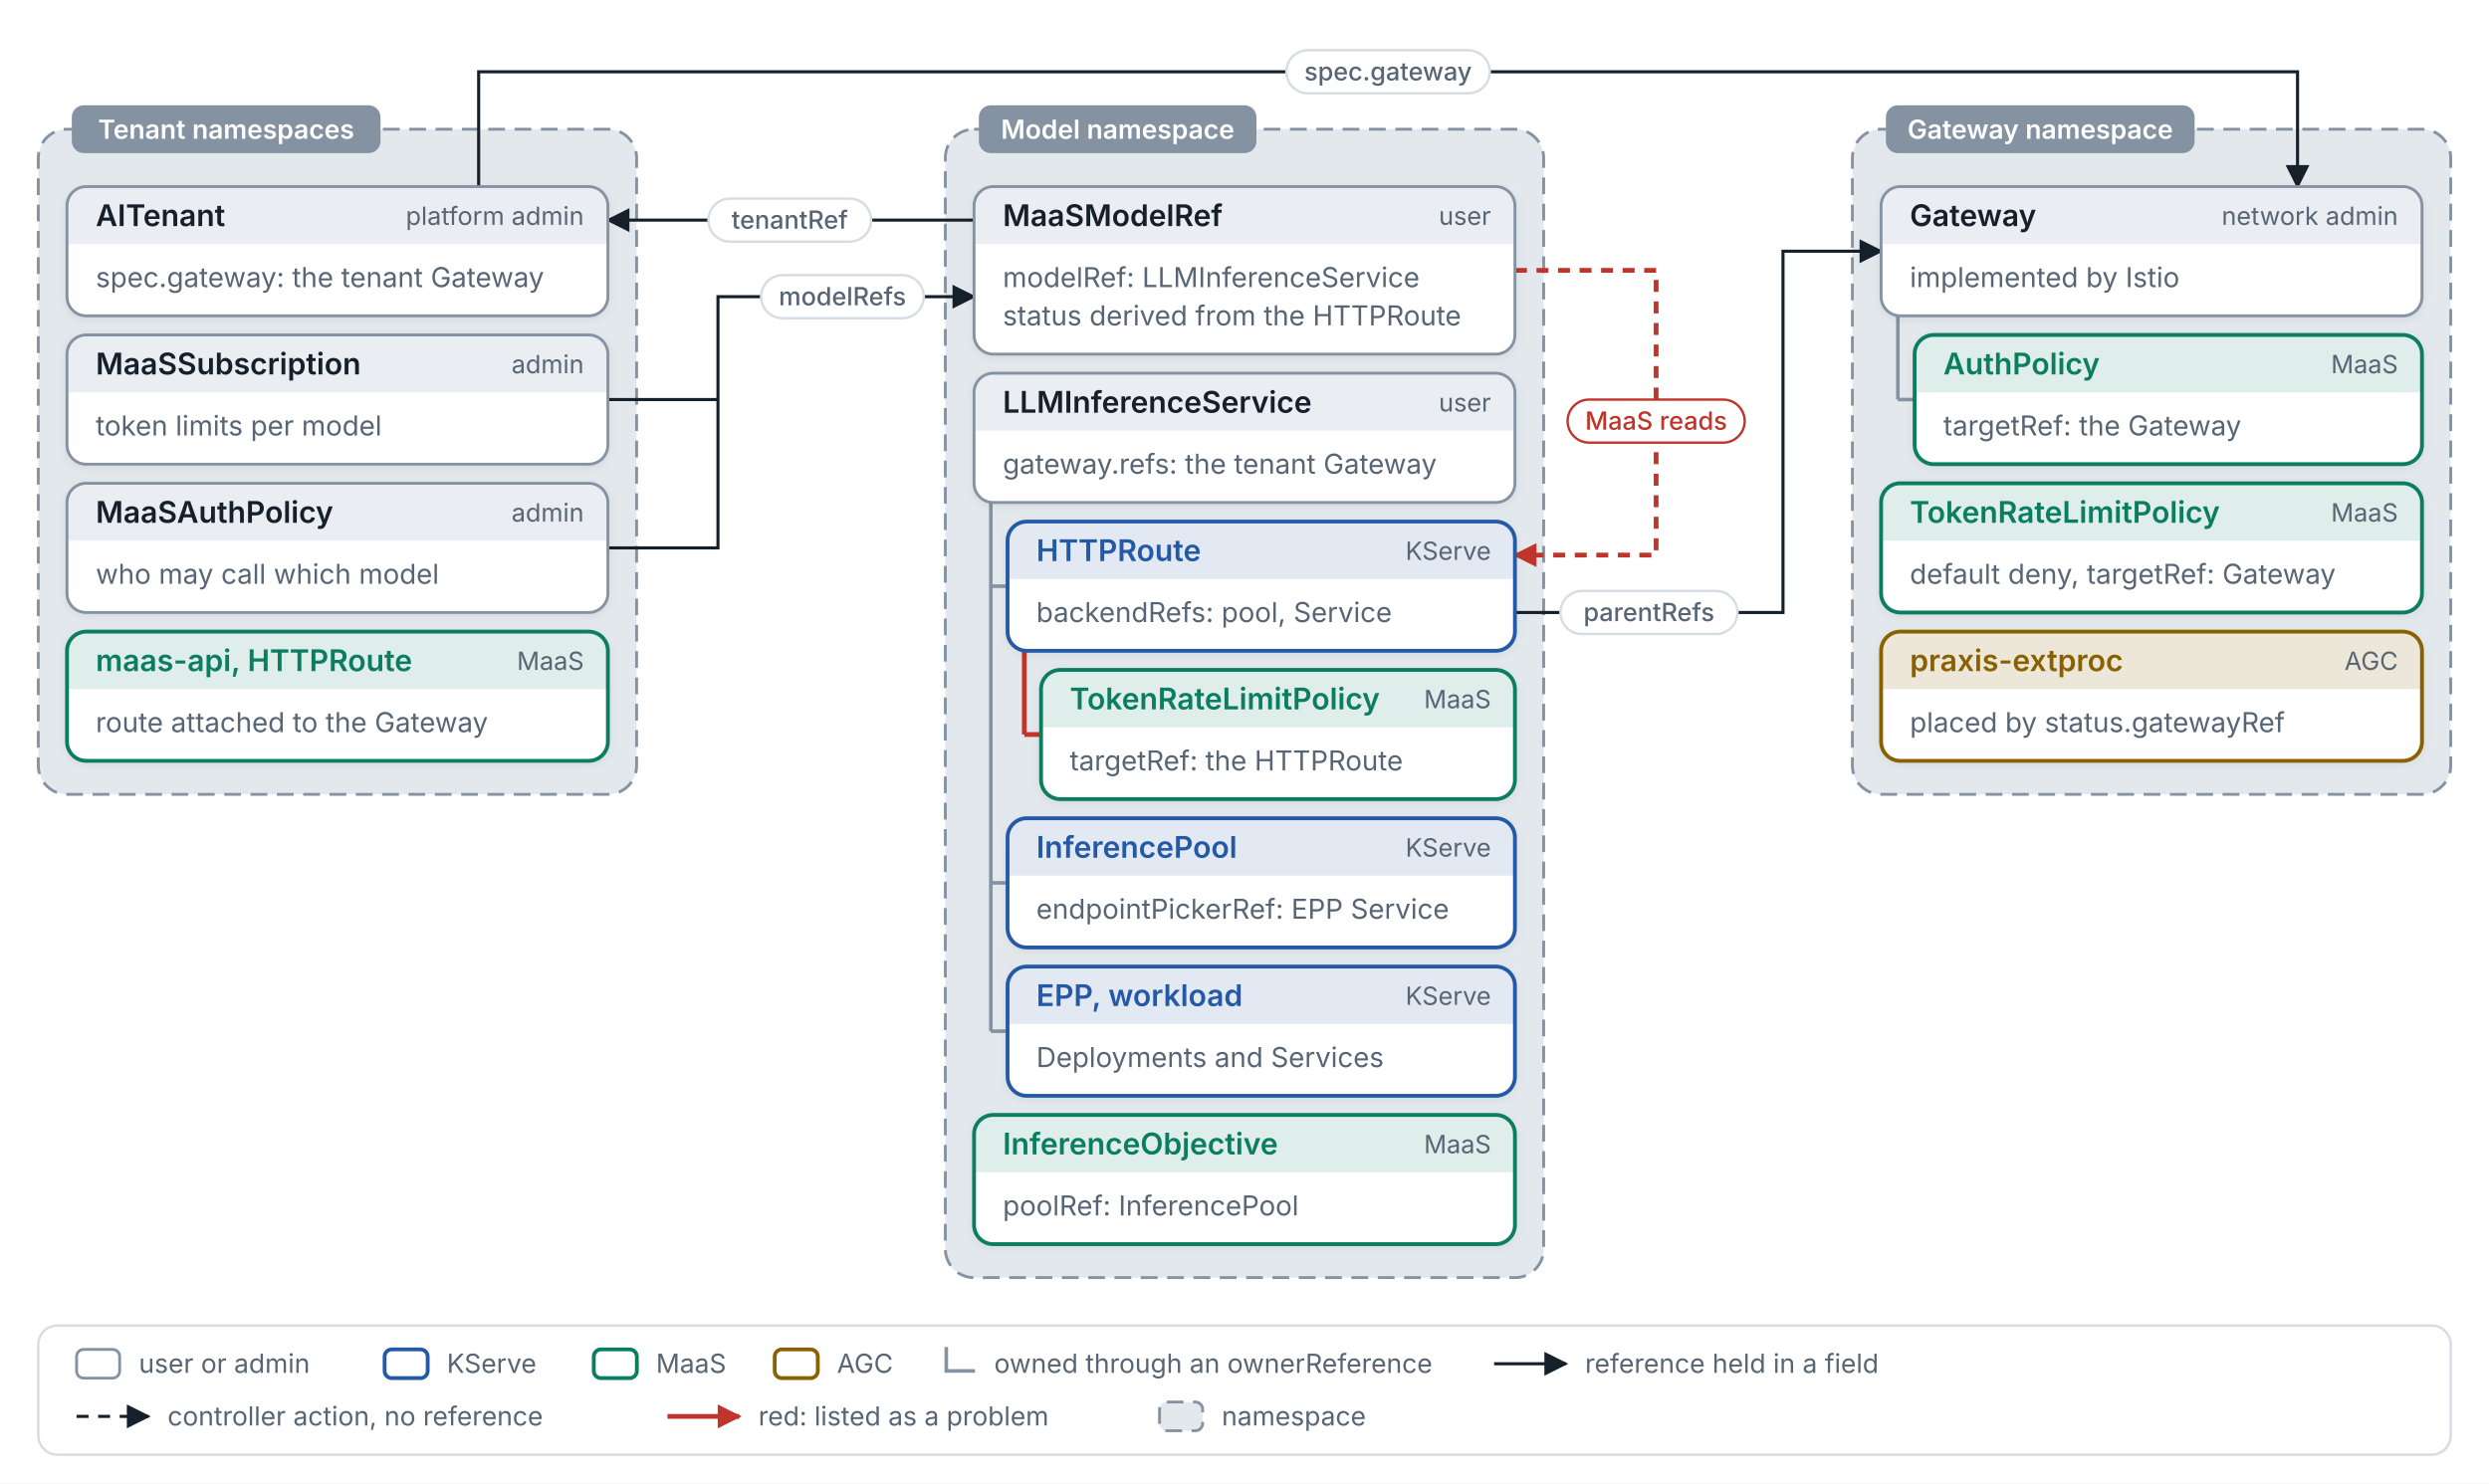
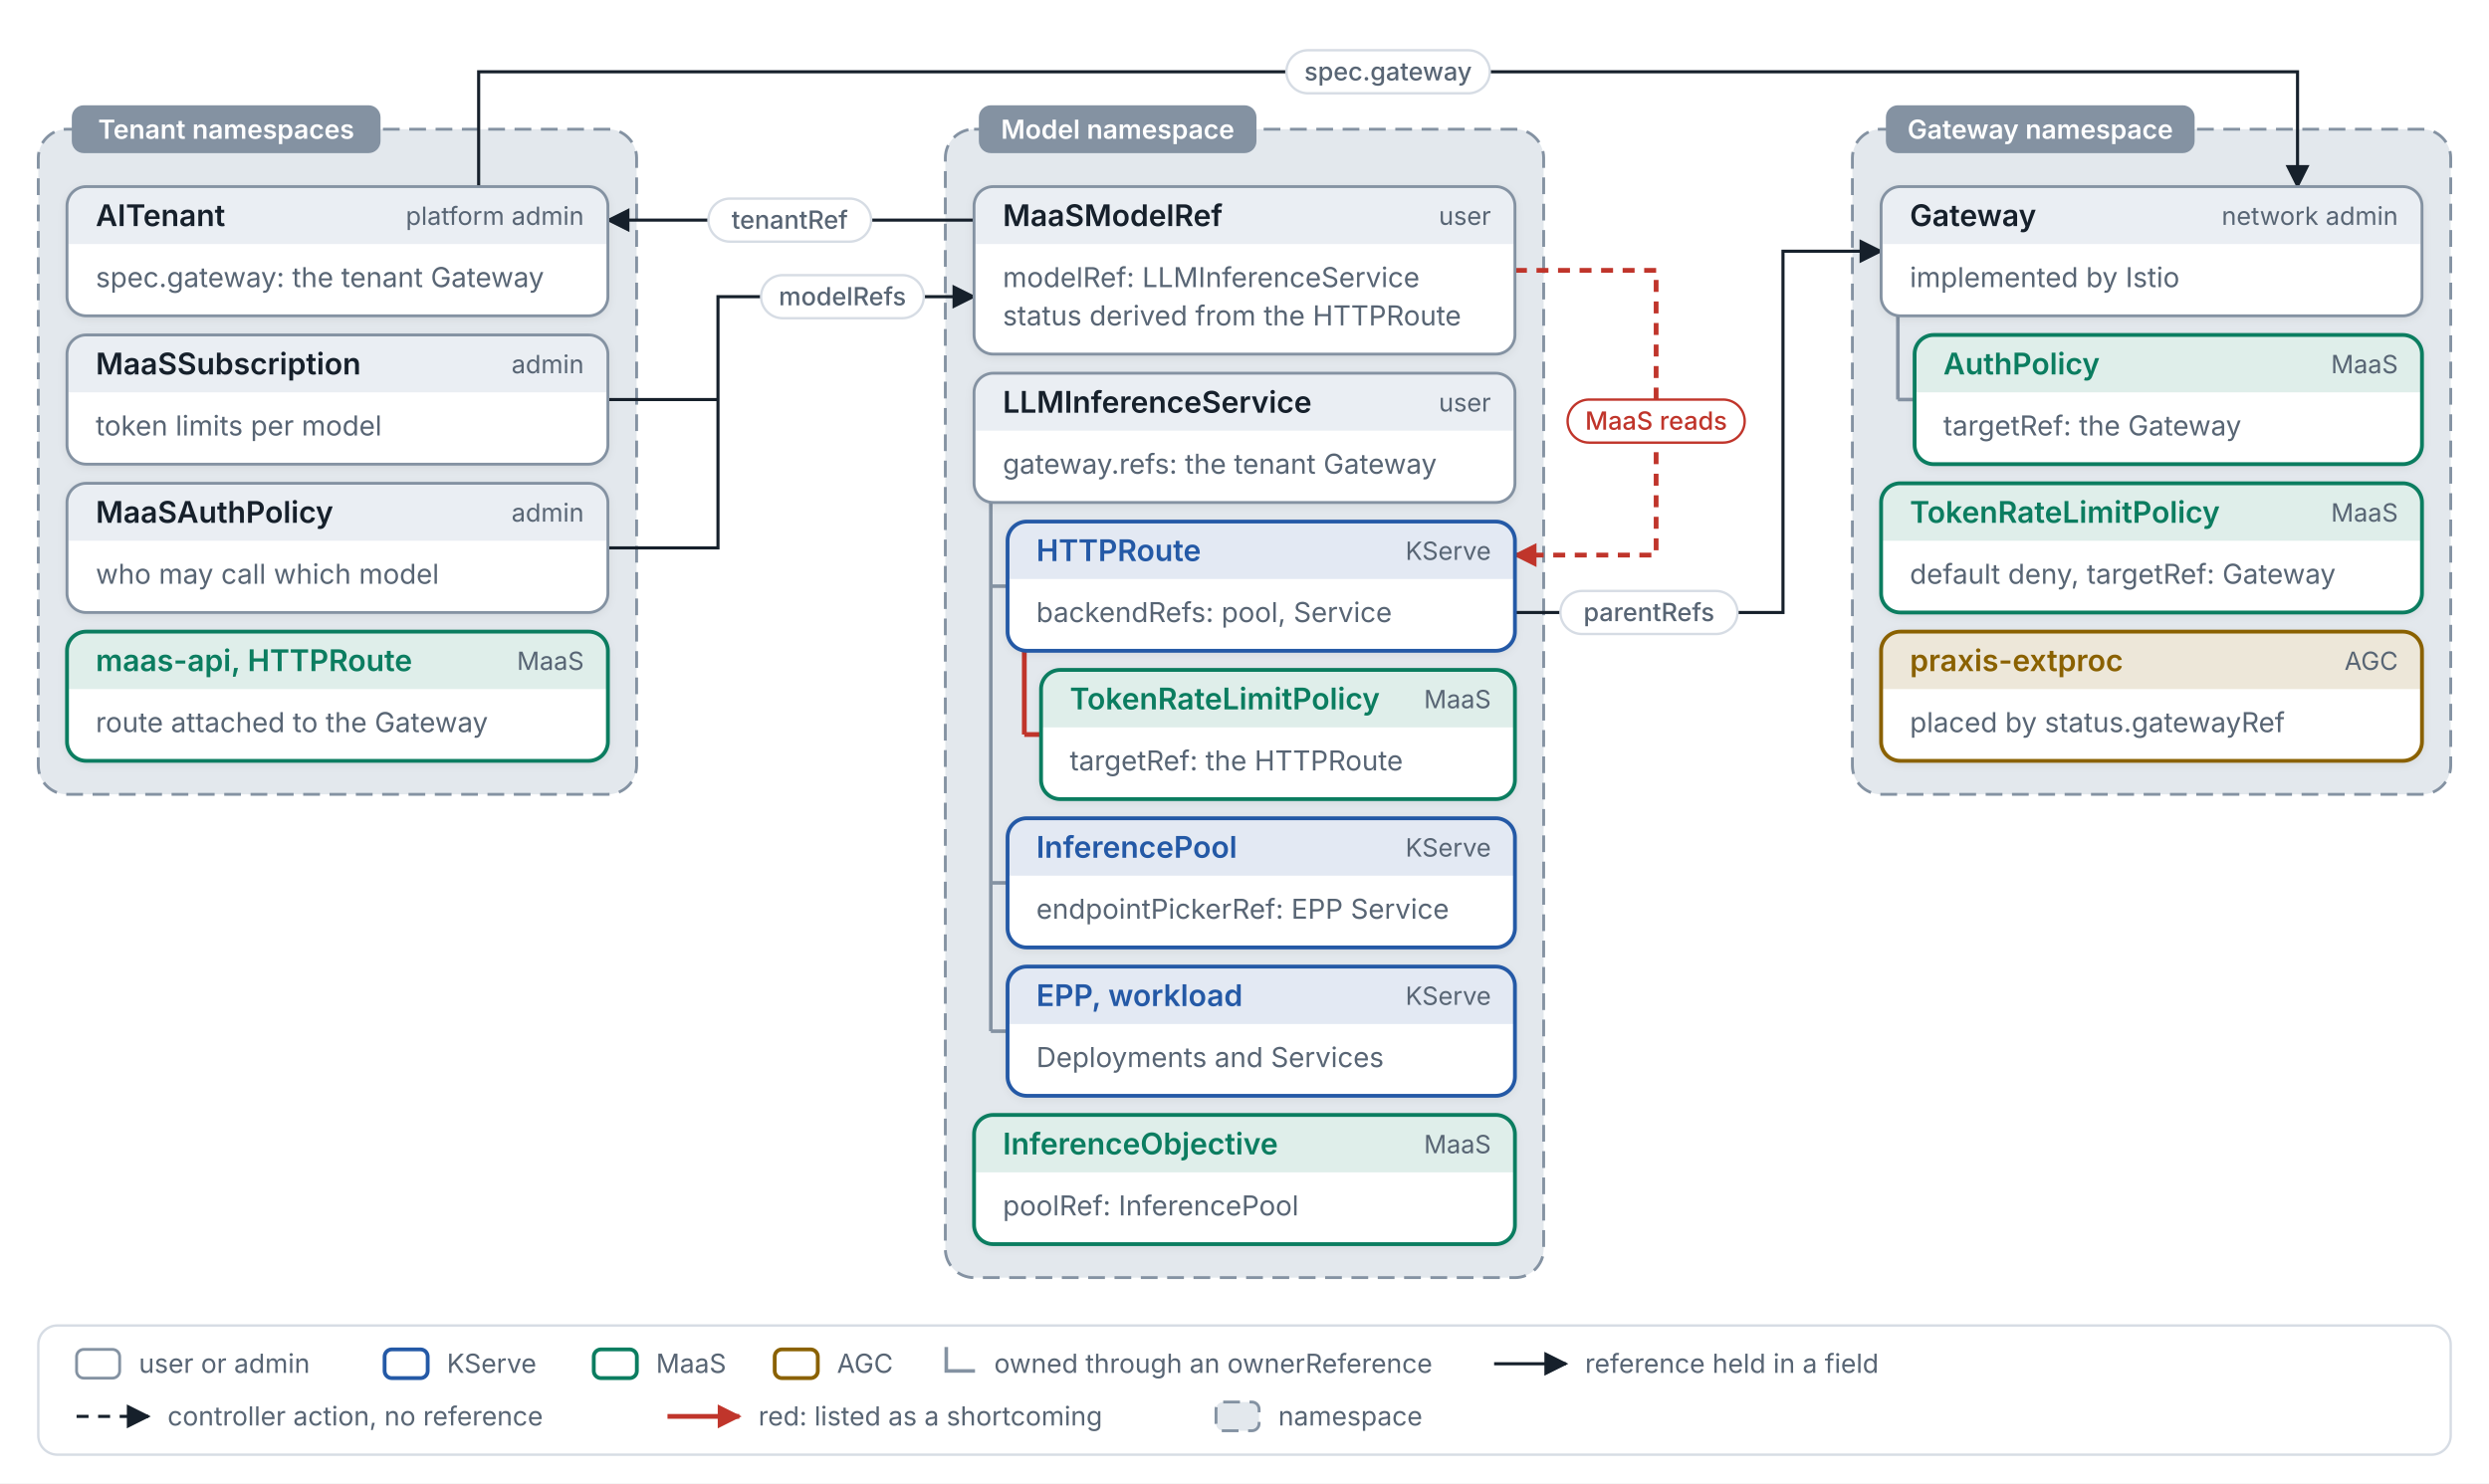
<svg xmlns="http://www.w3.org/2000/svg" viewBox="0 0 1040 620" role="img" aria-label="Custom resources today. The LLMInferenceService owns the HTTPRoute, the InferencePool and the EPP. The HTTPRoute references the tenant Gateway and owns the per-model TokenRateLimitPolicy that MaaS writes. MaaSModelRef references the service and the AITenant and takes its status from the HTTPRoute. The AITenant references the Gateway, which owns the AuthPolicy.">
  <defs>
    <marker id="r1-ah" viewBox="0 0 10 10" refX="9" refY="5" markerUnits="userSpaceOnUse" markerWidth="10" markerHeight="10" orient="auto-start-reverse">
      <path class="d-ah " d="M0 0 L10 5 L0 10 z" />
    </marker>
    <marker id="r1-ah-warn" viewBox="0 0 10 10" refX="9" refY="5" markerUnits="userSpaceOnUse" markerWidth="10" markerHeight="10" orient="auto-start-reverse">
      <path class="d-ah warn" d="M0 0 L10 5 L0 10 z" />
    </marker>
    <marker id="r1-ah-maas" viewBox="0 0 10 10" refX="9" refY="5" markerUnits="userSpaceOnUse" markerWidth="10" markerHeight="10" orient="auto-start-reverse">
      <path class="d-ah maas" d="M0 0 L10 5 L0 10 z" />
    </marker>
    <filter id="r1-sh" x="-5%" y="-15%" width="110%" height="140%">
      <feDropShadow dx="0" dy="1" stdDeviation="2" flood-opacity="0.09" />
    </filter>
  </defs>
  <style>
.d-tile { fill: #ffffff; }
.d-tile-b { fill: none; stroke: #8492a2; stroke-width: 1.2; }
.d-tile-b.gw { stroke: #2459a6; stroke-width: 1.6; }
.d-tile-b.px { stroke: #0b7d60; stroke-width: 1.6; }
.d-tile-b.warn { stroke: #c0352b; stroke-width: 1.6; }
.d-head { fill: #eaeef3; }
.d-head.gw { fill: #e3e9f3; }
.d-head.px { fill: #dfeeea; }
.d-head.warn { fill: #f7e5e3; }
.d-kind { fill: #16202b; font-family: 'Inter','Helvetica Neue',Arial,sans-serif; font-size: 12.5px; font-weight: 600; }
.d-kind.gw { fill: #2459a6; } .d-kind.px { fill: #0b7d60; } .d-kind.warn { fill: #c0352b; }
.d-own { fill: #586574; font-family: 'Inter','Helvetica Neue',Arial,sans-serif; font-size: 10.5px; }
.d-ico { color: #586574; }
.d-ico.gw { color: #2459a6; } .d-ico.px { color: #0b7d60; } .d-ico.warn { color: #c0352b; }
.d-grp { fill: #e3e8ed; stroke: #8492a2; stroke-width: 1.2; stroke-dasharray: 7 4; }
.d-grp.gw { fill: #dee5ef; stroke: #2459a6; }
.d-grp.px { fill: #dce8e9; stroke: #0b7d60; }
.d-tab { fill: #8492a2; } .d-tab.gw { fill: #2459a6; } .d-tab.px { fill: #0b7d60; }
.d-tabt { fill: #ffffff; font-family: 'Inter','Helvetica Neue',Arial,sans-serif; font-size: 11px; font-weight: 600; }
.d-pill { fill: #ffffff; stroke: #d6dce4; stroke-width: 1; }
.d-pill.warn { stroke: #c0352b; } .d-pill.px { stroke: #0b7d60; }
.d-pillt { fill: #586574; font-family: 'Inter','Helvetica Neue',Arial,sans-serif; font-size: 10.5px; font-weight: 500; }
.d-pillt.warn { fill: #c0352b; } .d-pillt.px { fill: #0b7d60; }
.d-t { fill: #16202b; font-family: 'Inter','Helvetica Neue',Arial,sans-serif; font-size: 13px; font-weight: 600; }
.d-s { fill: #586574; font-family: 'Inter','Helvetica Neue',Arial,sans-serif; font-size: 11.5px; }
.d-moved { fill: #c0352b; font-family: 'Inter','Helvetica Neue',Arial,sans-serif; font-size: 11.5px; font-weight: 600; }
.d-title { font-family: 'Inter','Helvetica Neue',Arial,sans-serif; font-size: 12px; font-weight: 700; letter-spacing: 0.07em; }
.d-title.gw { fill: #2459a6; } .d-title.px { fill: #0b7d60; } .d-title.warn { fill: #c0352b; }
.d-edge { stroke: #16202b; stroke-width: 1.3; fill: none; }
.d-edge.warn { stroke: #c0352b; stroke-width: 2; }
.d-edge.px { stroke: #0b7d60; stroke-width: 2; }
.d-edge.dash { stroke-dasharray: 5 4; }
.d-ah { fill: #16202b; } .d-ah.warn { fill: #c0352b; } .d-ah.px { fill: #0b7d60; }
.d-rule { stroke: #d6dce4; stroke-width: 1; }
.d-legend { fill: #ffffff; stroke: #d6dce4; stroke-width: 1; }
.d-lg { fill: #586574; font-family: 'Inter','Helvetica Neue',Arial,sans-serif; font-size: 11px; }
.d-tile-b.ks { stroke: #2459a6; stroke-width: 1.6; }
.d-tile-b.maas { stroke: #0b7d60; stroke-width: 1.6; }
.d-tile-b.gc { stroke: #6b46c1; stroke-width: 1.6; }
.d-tile-b.agc { stroke: #8a6100; stroke-width: 1.6; }
.d-head.ks { fill: #e3e9f3; }
.d-head.maas { fill: #dfeeea; }
.d-head.gc { fill: #ece7f7; }
.d-head.agc { fill: #ede7d9; }
.d-kind.ks { fill: #2459a6; } .d-kind.maas { fill: #0b7d60; }
.d-kind.gc { fill: #6b46c1; } .d-kind.agc { fill: #8a6100; }
.d-pill.maas { stroke: #0b7d60; }
.d-pillt.maas { fill: #0b7d60; }
.d-edge.maas { stroke: #0b7d60; stroke-width: 2; }
.d-ah.maas { fill: #0b7d60; }
.d-rail { stroke: #8492a2; stroke-width: 1.5; fill: none; }
.d-rail.warn { stroke: #c0352b; stroke-width: 2; }
</style>
  <rect width="1040" height="620" fill="#ffffff" />
  <rect class="d-grp " x="774" y="54" width="250" height="278" rx="12" />
  <rect class="d-grp " x="395" y="54" width="250" height="480" rx="12" />
  <rect class="d-grp " x="16" y="54" width="250" height="278" rx="12" />
  <line class="d-rail " x1="414.0" y1="210" x2="414.0" y2="431.0" />
  <line class="d-rail " x1="414.0" y1="245.0" x2="421" y2="245.0" />
  <line class="d-rail " x1="414.0" y1="369.0" x2="421" y2="369.0" />
  <line class="d-rail " x1="414.0" y1="431.0" x2="421" y2="431.0" />
  <line class="d-rail warn" x1="428.0" y1="272" x2="428.0" y2="307.0" />
  <line class="d-rail warn" x1="428.0" y1="307.0" x2="435" y2="307.0" />
  <line class="d-rail " x1="793.0" y1="132" x2="793.0" y2="167.0" />
  <line class="d-rail " x1="793.0" y1="167.0" x2="800" y2="167.0" />
  <polyline class="d-edge " points="407,92 254,92" marker-end="url(#r1-ah)" />
  <polyline class="d-edge " points="254,167.0 300,167.0" />
  <polyline class="d-edge " points="254,229.0 300,229.0 300,124 407,124" marker-end="url(#r1-ah)" />
  <polyline class="d-edge " points="200,78 200,30 960,30 960,78" marker-end="url(#r1-ah)" />
  <polyline class="d-edge " points="633,256 745,256 745,105 786,105" marker-end="url(#r1-ah)" />
  <polyline class="d-edge warn dash" points="633,113 692,113 692,232 633,232" marker-end="url(#r1-ah-warn)" />
  <rect class="d-tile" x="28" y="78" width="226" height="54" rx="8" filter="url(#r1-sh)" />
  <path class="d-head " d="M28.6 102V86Q28.6 78.6 36 78.6H246Q253.4 78.6 253.4 86V102Z" />
  <rect class="d-tile-b " x="28" y="78" width="226" height="54" rx="8" />
  <text class="d-kind " x="40" y="94.5">AITenant</text>
  <text class="d-own" x="244" y="94" text-anchor="end">platform admin</text>
  <text class="d-s" x="40" y="120">spec.gateway: the tenant Gateway</text>
  <rect class="d-tile" x="28" y="140" width="226" height="54" rx="8" filter="url(#r1-sh)" />
  <path class="d-head " d="M28.6 164V148Q28.6 140.6 36 140.6H246Q253.4 140.6 253.4 148V164Z" />
  <rect class="d-tile-b " x="28" y="140" width="226" height="54" rx="8" />
  <text class="d-kind " x="40" y="156.5">MaaSSubscription</text>
  <text class="d-own" x="244" y="156" text-anchor="end">admin</text>
  <text class="d-s" x="40" y="182">token limits per model</text>
  <rect class="d-tile" x="28" y="202" width="226" height="54" rx="8" filter="url(#r1-sh)" />
  <path class="d-head " d="M28.6 226V210Q28.6 202.6 36 202.6H246Q253.4 202.6 253.4 210V226Z" />
  <rect class="d-tile-b " x="28" y="202" width="226" height="54" rx="8" />
  <text class="d-kind " x="40" y="218.5">MaaSAuthPolicy</text>
  <text class="d-own" x="244" y="218" text-anchor="end">admin</text>
  <text class="d-s" x="40" y="244">who may call which model</text>
  <rect class="d-tile" x="28" y="264" width="226" height="54" rx="8" filter="url(#r1-sh)" />
  <path class="d-head maas" d="M28.6 288V272Q28.6 264.6 36 264.6H246Q253.4 264.6 253.4 272V288Z" />
  <rect class="d-tile-b maas" x="28" y="264" width="226" height="54" rx="8" />
  <text class="d-kind maas" x="40" y="280.5">maas-api, HTTPRoute</text>
  <text class="d-own" x="244" y="280" text-anchor="end">MaaS</text>
  <text class="d-s" x="40" y="306">route attached to the Gateway</text>
  <rect class="d-tab " x="30" y="44" width="129" height="20" rx="5" />
  <text class="d-tabt" x="94.5" y="58" text-anchor="middle">Tenant namespaces</text>
  <rect class="d-tile" x="407" y="78" width="226" height="70" rx="8" filter="url(#r1-sh)" />
  <path class="d-head " d="M407.6 102V86Q407.6 78.6 415 78.6H625Q632.4 78.6 632.4 86V102Z" />
  <rect class="d-tile-b " x="407" y="78" width="226" height="70" rx="8" />
  <text class="d-kind " x="419" y="94.5">MaaSModelRef</text>
  <text class="d-own" x="623" y="94" text-anchor="end">user</text>
  <text class="d-s" x="419" y="120">modelRef: LLMInferenceService</text>
  <text class="d-s" x="419" y="136">status derived from the HTTPRoute</text>
  <rect class="d-tile" x="407" y="156" width="226" height="54" rx="8" filter="url(#r1-sh)" />
  <path class="d-head " d="M407.6 180V164Q407.6 156.6 415 156.6H625Q632.4 156.6 632.4 164V180Z" />
  <rect class="d-tile-b " x="407" y="156" width="226" height="54" rx="8" />
  <text class="d-kind " x="419" y="172.5">LLMInferenceService</text>
  <text class="d-own" x="623" y="172" text-anchor="end">user</text>
  <text class="d-s" x="419" y="198">gateway.refs: the tenant Gateway</text>
  <rect class="d-tile" x="421" y="218" width="212" height="54" rx="8" filter="url(#r1-sh)" />
  <path class="d-head ks" d="M421.6 242V226Q421.6 218.6 429 218.6H625Q632.4 218.6 632.4 226V242Z" />
  <rect class="d-tile-b ks" x="421" y="218" width="212" height="54" rx="8" />
  <text class="d-kind ks" x="433" y="234.5">HTTPRoute</text>
  <text class="d-own" x="623" y="234" text-anchor="end">KServe</text>
  <text class="d-s" x="433" y="260">backendRefs: pool, Service</text>
  <rect class="d-tile" x="435" y="280" width="198" height="54" rx="8" filter="url(#r1-sh)" />
  <path class="d-head maas" d="M435.6 304V288Q435.6 280.6 443 280.6H625Q632.4 280.6 632.4 288V304Z" />
  <rect class="d-tile-b maas" x="435" y="280" width="198" height="54" rx="8" />
  <text class="d-kind maas" x="447" y="296.5">TokenRateLimitPolicy</text>
  <text class="d-own" x="623" y="296" text-anchor="end">MaaS</text>
  <text class="d-s" x="447" y="322">targetRef: the HTTPRoute</text>
  <rect class="d-tile" x="421" y="342" width="212" height="54" rx="8" filter="url(#r1-sh)" />
  <path class="d-head ks" d="M421.6 366V350Q421.6 342.6 429 342.6H625Q632.4 342.6 632.4 350V366Z" />
  <rect class="d-tile-b ks" x="421" y="342" width="212" height="54" rx="8" />
  <text class="d-kind ks" x="433" y="358.5">InferencePool</text>
  <text class="d-own" x="623" y="358" text-anchor="end">KServe</text>
  <text class="d-s" x="433" y="384">endpointPickerRef: EPP Service</text>
  <rect class="d-tile" x="421" y="404" width="212" height="54" rx="8" filter="url(#r1-sh)" />
  <path class="d-head ks" d="M421.6 428V412Q421.6 404.6 429 404.6H625Q632.4 404.6 632.4 412V428Z" />
  <rect class="d-tile-b ks" x="421" y="404" width="212" height="54" rx="8" />
  <text class="d-kind ks" x="433" y="420.5">EPP, workload</text>
  <text class="d-own" x="623" y="420" text-anchor="end">KServe</text>
  <text class="d-s" x="433" y="446">Deployments and Services</text>
  <rect class="d-tile" x="407" y="466" width="226" height="54" rx="8" filter="url(#r1-sh)" />
  <path class="d-head maas" d="M407.6 490V474Q407.6 466.6 415 466.6H625Q632.4 466.6 632.4 474V490Z" />
  <rect class="d-tile-b maas" x="407" y="466" width="226" height="54" rx="8" />
  <text class="d-kind maas" x="419" y="482.5">InferenceObjective</text>
  <text class="d-own" x="623" y="482" text-anchor="end">MaaS</text>
  <text class="d-s" x="419" y="508">poolRef: InferencePool</text>
  <rect class="d-tab " x="409" y="44" width="116" height="20" rx="5" />
  <text class="d-tabt" x="467.0" y="58" text-anchor="middle">Model namespace</text>
  <rect class="d-tile" x="786" y="78" width="226" height="54" rx="8" filter="url(#r1-sh)" />
  <path class="d-head " d="M786.6 102V86Q786.6 78.6 794 78.6H1004Q1011.4 78.6 1011.4 86V102Z" />
  <rect class="d-tile-b " x="786" y="78" width="226" height="54" rx="8" />
  <text class="d-kind " x="798" y="94.5">Gateway</text>
  <text class="d-own" x="1002" y="94" text-anchor="end">network admin</text>
  <text class="d-s" x="798" y="120">implemented by Istio</text>
  <rect class="d-tile" x="800" y="140" width="212" height="54" rx="8" filter="url(#r1-sh)" />
  <path class="d-head maas" d="M800.6 164V148Q800.6 140.6 808 140.6H1004Q1011.4 140.6 1011.4 148V164Z" />
  <rect class="d-tile-b maas" x="800" y="140" width="212" height="54" rx="8" />
  <text class="d-kind maas" x="812" y="156.5">AuthPolicy</text>
  <text class="d-own" x="1002" y="156" text-anchor="end">MaaS</text>
  <text class="d-s" x="812" y="182">targetRef: the Gateway</text>
  <rect class="d-tile" x="786" y="202" width="226" height="54" rx="8" filter="url(#r1-sh)" />
  <path class="d-head maas" d="M786.6 226V210Q786.6 202.6 794 202.6H1004Q1011.4 202.6 1011.4 210V226Z" />
  <rect class="d-tile-b maas" x="786" y="202" width="226" height="54" rx="8" />
  <text class="d-kind maas" x="798" y="218.5">TokenRateLimitPolicy</text>
  <text class="d-own" x="1002" y="218" text-anchor="end">MaaS</text>
  <text class="d-s" x="798" y="244">default deny, targetRef: Gateway</text>
  <rect class="d-tile" x="786" y="264" width="226" height="54" rx="8" filter="url(#r1-sh)" />
  <path class="d-head agc" d="M786.6 288V272Q786.6 264.6 794 264.6H1004Q1011.4 264.6 1011.4 272V288Z" />
  <rect class="d-tile-b agc" x="786" y="264" width="226" height="54" rx="8" />
  <text class="d-kind agc" x="798" y="280.5">praxis-extproc</text>
  <text class="d-own" x="1002" y="280" text-anchor="end">AGC</text>
  <text class="d-s" x="798" y="306">placed by status.gatewayRef</text>
  <rect class="d-tab " x="788" y="44" width="129" height="20" rx="5" />
  <text class="d-tabt" x="852.5" y="58" text-anchor="middle">Gateway namespace</text>
  <rect class="d-pill " x="296.0" y="83" width="68" height="18" rx="9" />
  <text class="d-pillt " x="330" y="95.6" text-anchor="middle">tenantRef</text>
  <rect class="d-pill " x="318.0" y="115" width="68" height="18" rx="9" />
  <text class="d-pillt " x="352" y="127.6" text-anchor="middle">modelRefs</text>
  <rect class="d-pill " x="537.5" y="21" width="85" height="18" rx="9" />
  <text class="d-pillt " x="580" y="33.6" text-anchor="middle">spec.gateway</text>
  <rect class="d-pill " x="652.0" y="247" width="74" height="18" rx="9" />
  <text class="d-pillt " x="689" y="259.6" text-anchor="middle">parentRefs</text>
  <rect class="d-pill warn" x="655.0" y="167" width="74" height="18" rx="9" />
  <text class="d-pillt warn" x="692" y="179.6" text-anchor="middle">MaaS reads</text>
  <rect class="d-legend" x="16" y="554" width="1008" height="54" rx="8" />
  <rect class="d-tile" x="32" y="564.0" width="18" height="12" rx="3" />
  <rect class="d-tile-b " x="32" y="564.0" width="18" height="12" rx="3" />
  <text class="d-lg" x="58" y="573.8">user or admin</text>
  <rect class="d-tile" x="160.7" y="564.0" width="18" height="12" rx="3" />
  <rect class="d-tile-b ks" x="160.7" y="564.0" width="18" height="12" rx="3" />
  <text class="d-lg" x="186.7" y="573.8">KServe</text>
  <rect class="d-tile" x="248.1" y="564.0" width="18" height="12" rx="3" />
  <rect class="d-tile-b maas" x="248.1" y="564.0" width="18" height="12" rx="3" />
  <text class="d-lg" x="274.1" y="573.8">MaaS</text>
  <rect class="d-tile" x="323.7" y="564.0" width="18" height="12" rx="3" />
  <rect class="d-tile-b agc" x="323.7" y="564.0" width="18" height="12" rx="3" />
  <text class="d-lg" x="349.7" y="573.8">AGC</text>
  <polyline class="d-rail " points="395.4,563.0 395.4,573.0 407.4,573.0" />
  <text class="d-lg" x="415.4" y="573.8">owned through an ownerReference</text>
  <line class="d-edge " x1="624.3" y1="570.0" x2="654.3" y2="570.0" marker-end="url(#r1-ah)" />
  <text class="d-lg" x="662.3" y="573.8">reference held in a field</text>
  <line class="d-edge  dash" x1="32" y1="592.0" x2="62" y2="592.0" marker-end="url(#r1-ah)" />
  <text class="d-lg" x="70" y="595.8">controller action, no reference</text>
  <line class="d-edge warn" x1="278.9" y1="592.0" x2="308.9" y2="592.0" marker-end="url(#r1-ah-warn)" />
-   <text class="d-lg" x="316.9" y="595.8">red: listed as a problem</text>
-   <rect class="d-grp " x="484.5" y="586.0" width="18" height="12" rx="3" />
-   <text class="d-lg" x="510.5" y="595.8">namespace</text>
+   <text class="d-lg" x="316.9" y="595.8">red: listed as a shortcoming</text>
+   <rect class="d-grp " x="508.1" y="586.0" width="18" height="12" rx="3" />
+   <text class="d-lg" x="534.1" y="595.8">namespace</text>
</svg>
